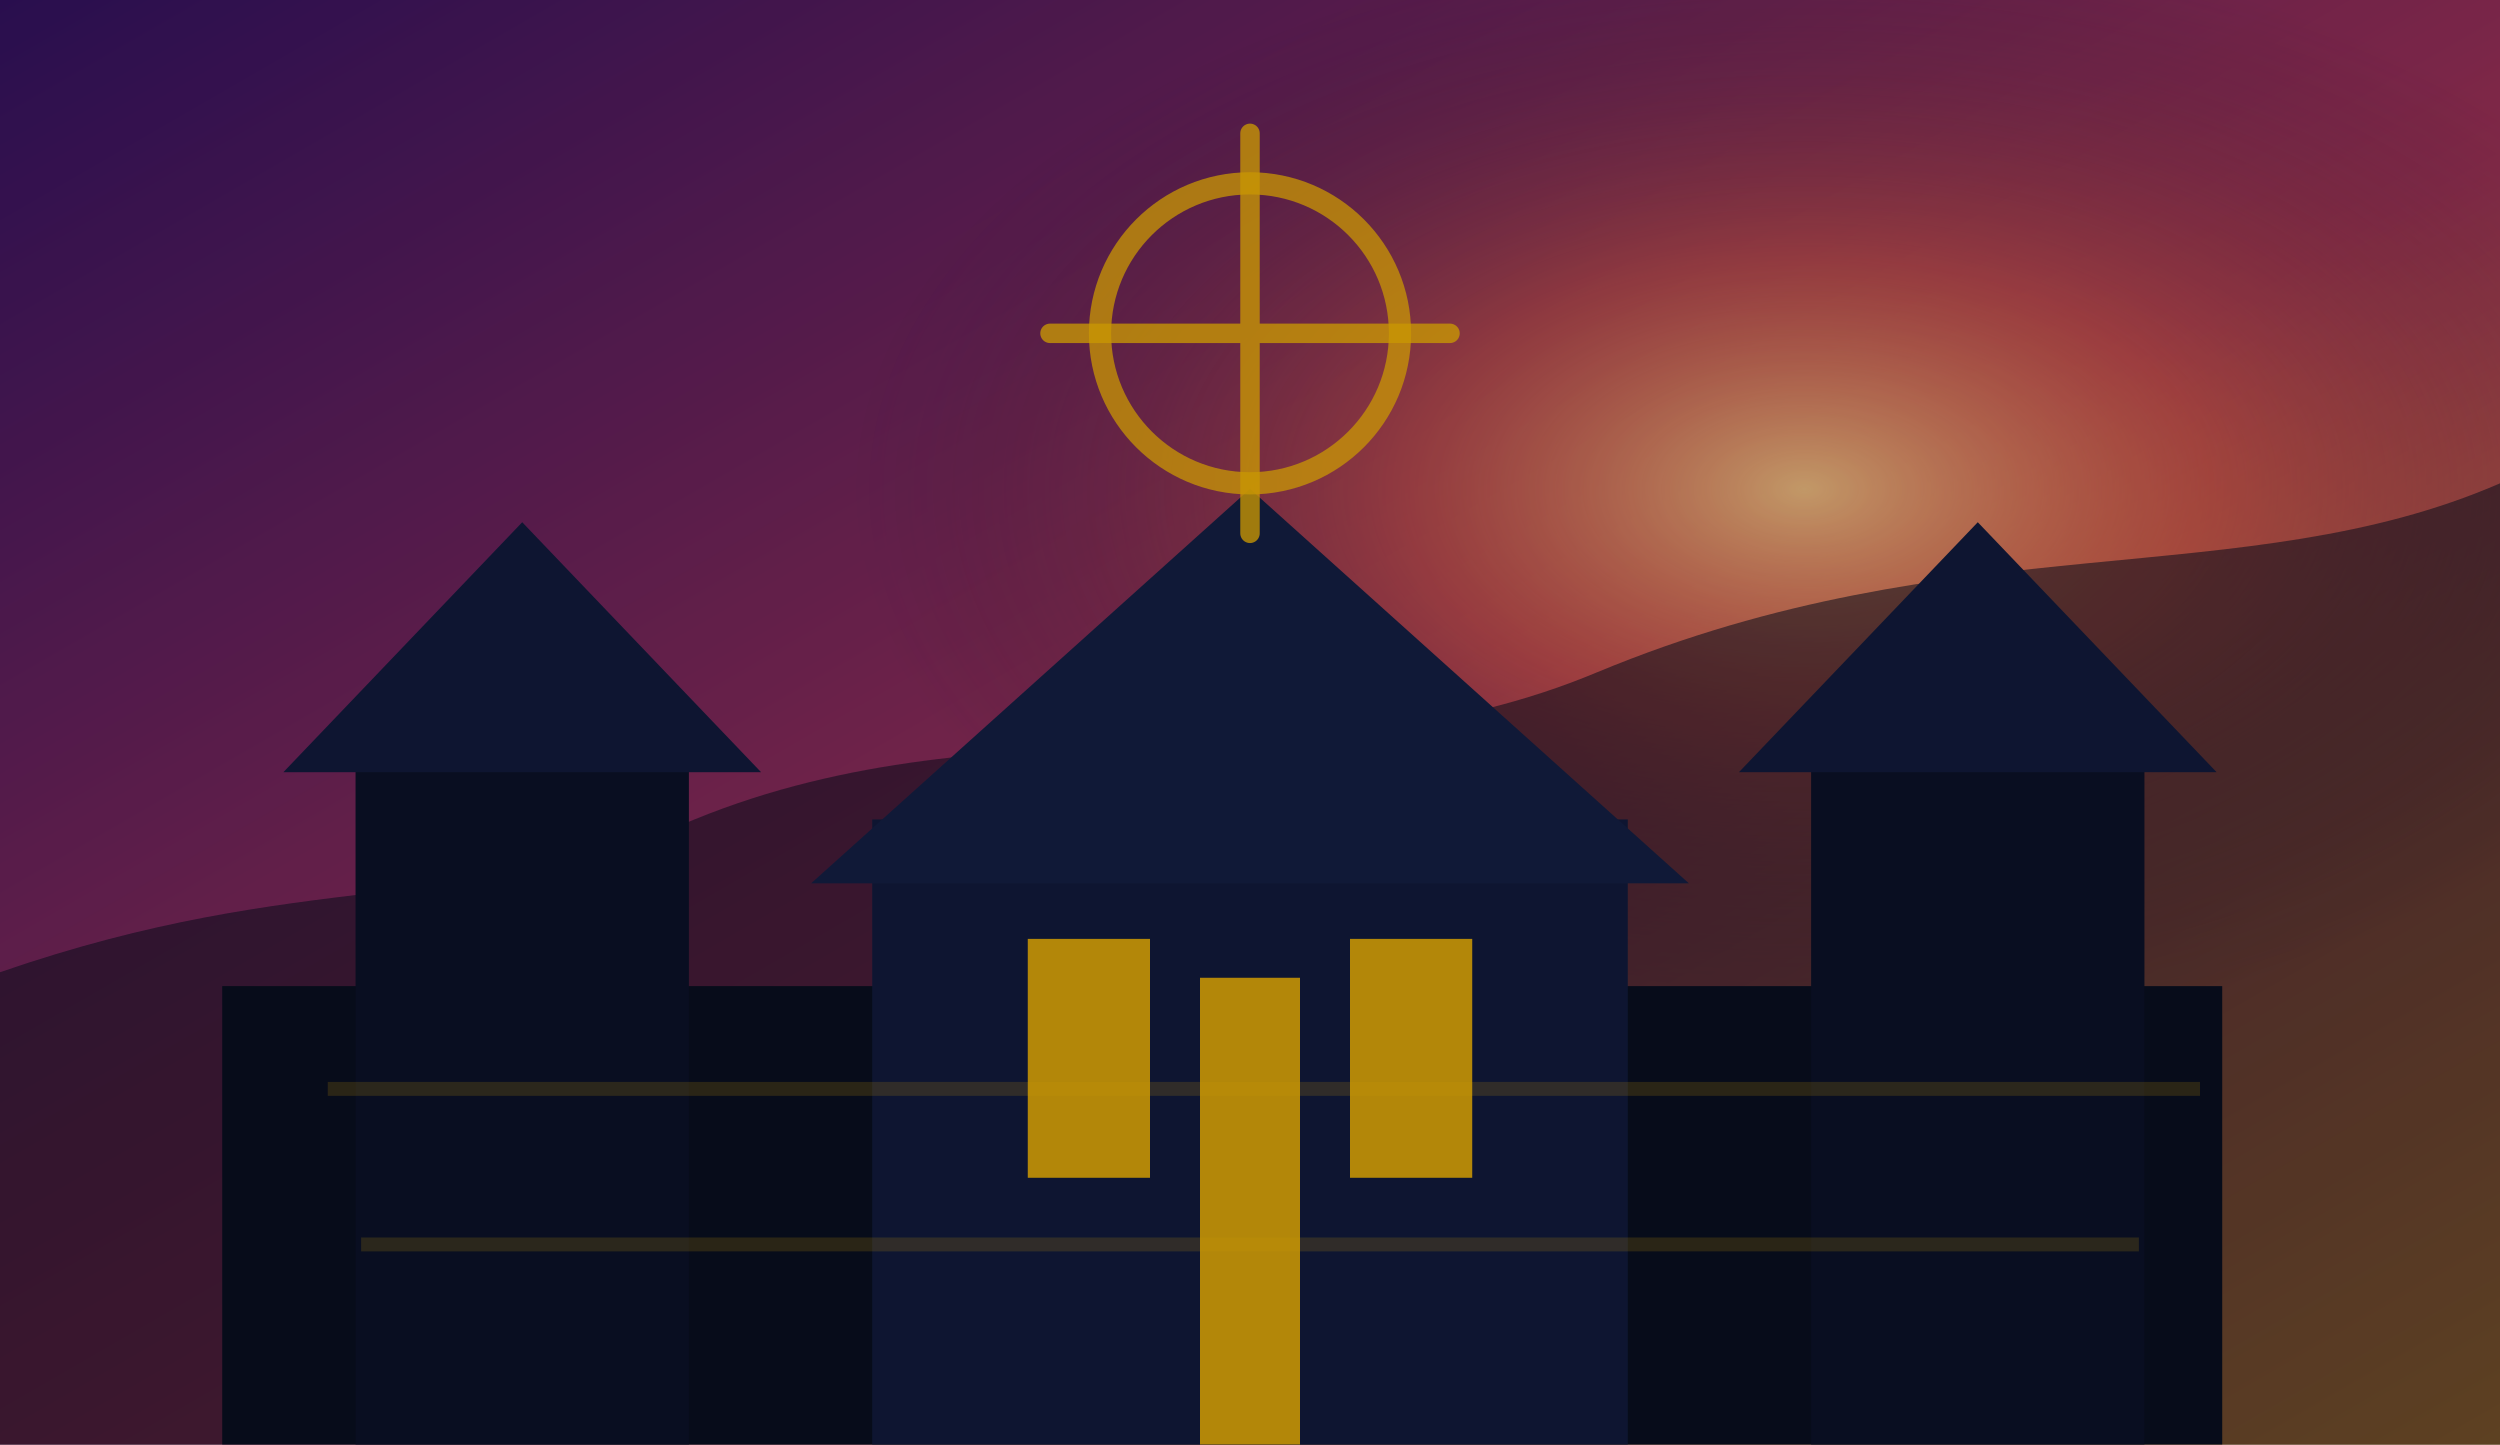
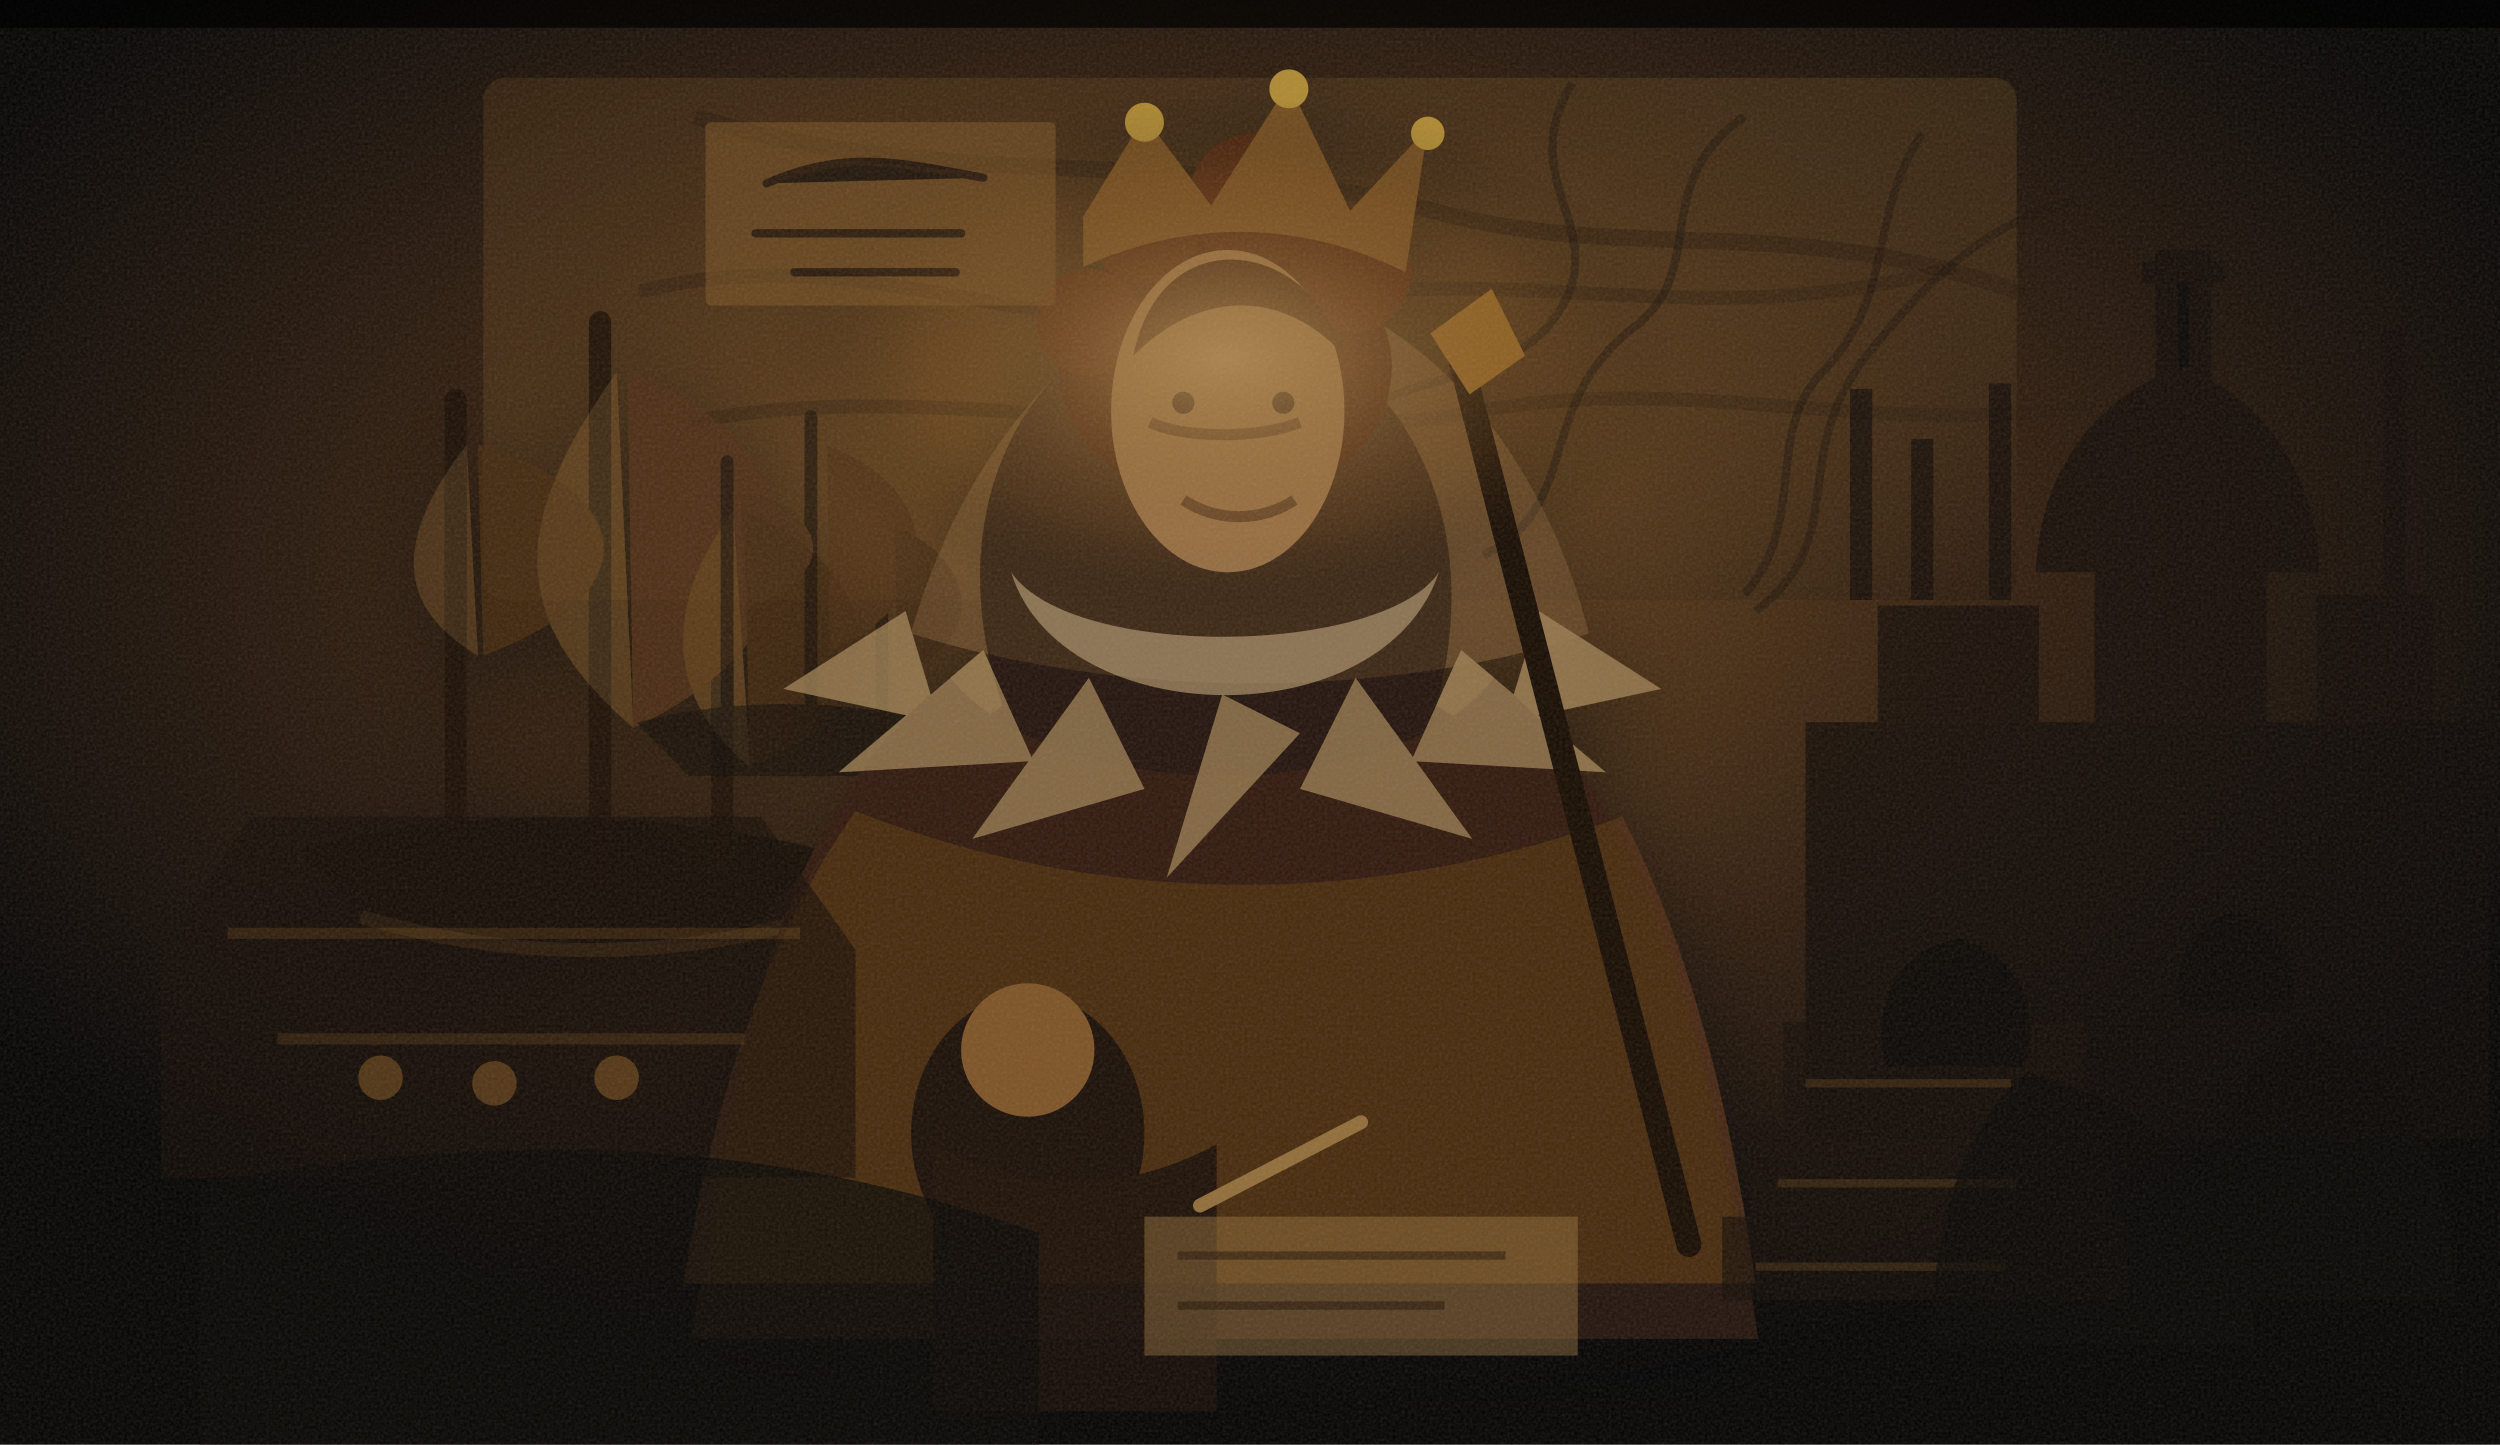
<svg xmlns="http://www.w3.org/2000/svg" viewBox="0 0 900 520" role="img" aria-label="Early Elizabethan England header">
  <defs>
-     <linearGradient id="sky" x1="0" y1="0" x2="1" y2="1">
-       <stop offset="0" stop-color="#31105c" />
-       <stop offset="0.55" stop-color="#9c2f53" />
-       <stop offset="1" stop-color="#f29f32" />
+     <radialGradient id="warmGlow" cx="49%" cy="39%" r="58%">
+       <stop offset="0" stop-color="#8c5a22" />
+       <stop offset=".55" stop-color="#39210e" />
+       <stop offset="1" stop-color="#030201" />
+     </radialGradient>
+     <radialGradient id="faceLight" cx="49%" cy="25%" r="18%">
+       <stop offset="0" stop-color="#d4a35d" stop-opacity=".9" />
+       <stop offset=".68" stop-color="#9a6427" stop-opacity=".24" />
+       <stop offset="1" stop-color="#000" stop-opacity="0" />
+     </radialGradient>
+     <linearGradient id="parchment" x1="0" x2="1" y1="0" y2="1">
+       <stop offset="0" stop-color="#7a4c1c" stop-opacity=".7" />
+       <stop offset=".48" stop-color="#c58b3b" stop-opacity=".42" />
+       <stop offset="1" stop-color="#1f1208" stop-opacity=".84" />
    </linearGradient>
-     <radialGradient id="sun" cx="72%" cy="34%" r="38%">
-       <stop offset="0" stop-color="#ffd783" stop-opacity=".82" />
-       <stop offset=".42" stop-color="#ff7b36" stop-opacity=".34" />
-       <stop offset="1" stop-color="#0a0f22" stop-opacity="0" />
-     </radialGradient>
+     <filter id="grain">
+       <feTurbulence type="fractalNoise" baseFrequency=".9" numOctaves="3" stitchTiles="stitch" />
+       <feColorMatrix type="saturate" values="0" />
+       <feComponentTransfer>
+         <feFuncA type="table" tableValues="0 .18" />
+       </feComponentTransfer>
+     </filter>
+     <filter id="softShadow" x="-30%" y="-30%" width="160%" height="160%">
+       <feDropShadow dx="0" dy="10" stdDeviation="18" flood-color="#000" flood-opacity=".65" />
+     </filter>
  </defs>
-   <rect width="900" height="520" fill="#0a0f22" />
-   <rect width="900" height="520" fill="url(#sky)" />
-   <rect width="900" height="520" fill="url(#sun)" />
-   <path d="M0 350 C110 312 166 330 250 295 C360 250 470 286 575 242 C705 188 808 214 900 174 L900 520 L0 520 Z" fill="#090d1c" opacity=".55" />
-   <path d="M80 355 h720 v165 H80z" fill="#090d1c" />
-   <path d="M128 260 h120 v260 H128zM652 260h120v260H652z" fill="#0b1024" />
-   <path d="M188 188 l86 90 H102zM712 188 l86 90H626z" fill="#111938" />
-   <path d="M314 295 h272 v225H314z" fill="#111938" />
-   <path d="M450 176 l158 142H292z" fill="#141d3f" />
-   <path d="M370 338 h44v86h-44zM486 338h44v86h-44zM432 352h36v168h-36z" fill="#f5b700" opacity=".88" />
-   <path d="M118 392h674M130 448h640" stroke="#f5b700" stroke-opacity=".18" stroke-width="5" />
-   <circle cx="450" cy="120" r="54" fill="none" stroke="#f5b700" stroke-width="8" opacity=".75" />
-   <path d="M450 48v144M378 120h144" stroke="#f5b700" stroke-width="7" stroke-linecap="round" opacity=".78" />
-   <rect width="900" height="520" fill="#020510" opacity=".18" />
+   <rect width="900" height="520" fill="#080401" />
+   <rect width="900" height="520" fill="url(#warmGlow)" />
+   <rect x="174" y="28" width="552" height="188" rx="8" fill="url(#parchment)" opacity=".45" />
+   <path d="M250 42 C342 70 428 52 516 76 C586 95 646 76 730 106" fill="none" stroke="#2c1809" stroke-width="6" opacity=".38" />
+   <path d="M230 105 C316 84 370 128 456 110 C544 92 614 122 704 96" fill="none" stroke="#2c1809" stroke-width="5" opacity=".32" />
+   <path d="M248 152 C340 134 438 166 532 148 C610 134 676 158 752 146" fill="none" stroke="#2c1809" stroke-width="5" opacity=".28" />
+   <g fill="none" stroke="#1c1007" stroke-width="3" opacity=".42">
+     <path d="M566 30 c-22 36 16 53-6 84 c-21 30-72 16-86 55 c-11 30 30 46 12 75" />
+     <path d="M628 42 c-35 24-12 55-40 76 c-36 28-18 64-54 82" />
+     <path d="M692 48 c-20 30-9 58-36 86 c-21 22-5 54-28 80" />
+     <path d="M748 72 c-34 8-55 30-76 56 c-29 37-5 66-40 92" />
+   </g>
+   <g transform="translate(92 116)" filter="url(#softShadow)" opacity=".8">
+     <path d="M16 190 c58-16 128-15 188 0 l-30 33 H48z" fill="#140b04" />
+     <path d="M72 28 v166M124 0v199M168 54v141" stroke="#1b0e05" stroke-width="8" stroke-linecap="round" />
+     <path d="M80 44 C134 60 146 96 82 120Z" fill="#4f2d10" />
+     <path d="M134 18 C202 42 214 110 136 146Z" fill="#5b3515" />
+     <path d="M176 68 C226 88 236 138 178 160Z" fill="#4a2b10" />
+     <path d="M76 44 C50 78 50 102 80 120M130 18 C90 74 92 108 136 146M172 68 C146 102 148 136 178 160" fill="#b07a35" opacity=".32" />
+     <path d="M38 214 c52 16 114 16 164 0" fill="none" stroke="#9d6727" stroke-width="5" opacity=".5" />
+   </g>
+   <g transform="translate(220 150) scale(.58)" opacity=".55">
+     <path d="M16 190 c58-16 128-15 188 0 l-30 33 H48z" fill="#100903" />
+     <path d="M72 28 v166M124 0v199M168 54v141" stroke="#130a04" stroke-width="8" stroke-linecap="round" />
+     <path d="M80 44 C134 60 146 96 82 120Z" fill="#5a3515" />
+     <path d="M134 18 C202 42 214 110 136 146Z" fill="#603914" />
+     <path d="M176 68 C226 88 236 138 178 160Z" fill="#513011" />
+   </g>
+   <g transform="translate(650 76)" opacity=".68">
+     <path d="M0 184 h246 v150 H0z" fill="#0d0703" />
+     <path d="M26 142 h58 v42H26zM104 112 h62v72h-62zM184 138h42v46h-42z" fill="#120904" />
+     <path d="M135 56 c52 20 50 74 50 74 h-102 s-2-54 52-74Z" fill="#120904" />
+     <path d="M130 18 h12 v42 h-12zM121 22h30" stroke="#120904" stroke-width="8" />
+     <path d="M20 140 v-76M42 140V82M70 140V62M212 140V42" stroke="#120904" stroke-width="8" />
+   </g>
+   <g filter="url(#softShadow)">
+     <path d="M434 108 c-70 12-96 81-73 146 c-62 42-96 116-112 228 h384 c-18-126-54-190-116-228 c20-72-16-135-83-146Z" fill="#2b1608" />
+     <path d="M328 228 c22-78 76-126 120-126 c50 0 104 48 124 126 c-72 24-168 24-244 0Z" fill="#d2a263" opacity=".18" />
+     <path d="M342 244 c-48 38-74 100-88 218 h374 c-18-118-42-178-90-218 c-36 46-156 48-196 0Z" fill="#3b1e09" />
+     <path d="M308 292 c86 34 184 36 276 2 c22 42 38 98 48 168 h-386 c12-72 32-128 62-170Z" fill="#5d3512" opacity=".78" />
+     <g fill="#caa46c" opacity=".72">
+       <path d="M326 220 l-44 28 l56 12zM354 234 l-52 44 l70-4zM392 244 l-42 58 l62-18zM440 250 l-20 66 l48-52zM488 244 l42 58 l-62-18zM526 234 l52 44 l-70-4zM554 220 l44 28 l-56 12z" />
+     </g>
+     <path d="M364 206 c18 58 134 60 154 0 c-20 30-132 32-154 0Z" fill="#e2c08b" opacity=".65" />
+     <ellipse cx="441" cy="132" rx="60" ry="50" fill="#51240c" />
+     <circle cx="392" cy="116" r="19" fill="#5d2a0e" />
+     <circle cx="412" cy="82" r="20" fill="#5d2a0e" />
+     <circle cx="452" cy="72" r="24" fill="#5d2a0e" />
+     <circle cx="486" cy="98" r="22" fill="#5d2a0e" />
+     <ellipse cx="442" cy="148" rx="42" ry="58" fill="#c69258" />
+     <path d="M408 128 c22-22 52-26 76 0 c-12-42-66-50-76 0Z" fill="#4a210b" />
+     <path d="M414 152 c12 6 40 6 54 0M426 180 c12 8 28 8 40 0" stroke="#3a1b0a" stroke-width="4" opacity=".55" fill="none" />
+     <circle cx="426" cy="145" r="4" fill="#2c1408" />
+     <circle cx="462" cy="145" r="4" fill="#2c1408" />
+     <path d="M390 78 l22-36 l24 32 l28-44 l22 46 l28-30 l-8 52 c-36-18-76-20-116-2Z" fill="#8f5d20" />
+     <circle cx="412" cy="44" r="7" fill="#d8a93a" />
+     <circle cx="464" cy="32" r="7" fill="#d8a93a" />
+     <circle cx="514" cy="48" r="6" fill="#d8a93a" />
+     <path d="M526 130 l82 318" stroke="#1a0d05" stroke-width="9" stroke-linecap="round" />
+     <path d="M515 120 l22-16 l12 24 l-20 14z" fill="#b77a28" />
+   </g>
+   <rect width="900" height="520" fill="url(#faceLight)" />
+   <g opacity=".62">
+     <path d="M90 294 h184 l34 48 v82 H58v-82z" fill="#170c04" />
+     <path d="M82 336 h206M100 374h168" stroke="#8f5d20" stroke-width="4" opacity=".45" />
+     <circle cx="137" cy="388" r="8" fill="#8f5d20" />
+     <circle cx="178" cy="390" r="8" fill="#8f5d20" />
+     <circle cx="222" cy="388" r="8" fill="#8f5d20" />
+   </g>
+   <g transform="translate(320 360)" opacity=".86">
+     <ellipse cx="50" cy="48" rx="42" ry="50" fill="#160b04" />
+     <circle cx="50" cy="18" r="24" fill="#a66d31" />
+     <path d="M16 52 c34 18 68 18 102 0 v96 H16z" fill="#1a0d05" />
+     <path d="M92 78 h156 v50 H92z" fill="#c2934d" opacity=".5" />
+     <path d="M104 92 h118M104 110h96" stroke="#2a1608" stroke-width="3" opacity=".55" />
+     <path d="M112 74 l58-30" stroke="#c2934d" stroke-width="5" stroke-linecap="round" />
+   </g>
+   <g transform="translate(620 350)" opacity=".66">
+     <path d="M0 88 h146 v30 H0zM10 54h130v34H10zM22 18h108v36H22z" fill="#170c04" />
+     <path d="M30 40h74M20 76h86M12 106h90" stroke="#8b5a20" stroke-width="3" opacity=".5" />
+   </g>
+   <g fill="#090501" opacity=".72">
+     <path d="M705 338 c20 4 30 24 24 46 h-50 c-6-23 5-43 26-46Z" />
+     <path d="M730 386 c52 14 78 44 82 98 h-118 c4-48 12-78 36-98Z" />
+     <path d="M805 328 c16 4 24 19 20 36 h-40 c-4-18 4-33 20-36Z" />
+     <path d="M828 368 c36 14 54 46 56 100 h-94 c3-49 12-82 38-100Z" />
+     <path d="M72 426 c112-20 208-16 302 18 v76H72z" />
+   </g>
+   <g opacity=".52">
+     <rect x="254" y="44" width="126" height="66" rx="2" fill="#9b6a2c" />
+     <path d="M276 66 c28-12 46-8 78-2M272 84 h74M286 98 h58" stroke="#1a0d05" stroke-width="3" stroke-linecap="round" />
+   </g>
+   <rect width="900" height="520" filter="url(#grain)" />
+   <rect width="900" height="520" fill="#000" opacity=".18" />
+   <rect x="-70" y="-50" width="1040" height="640" fill="none" stroke="#000" stroke-width="120" opacity=".68" />
</svg>
